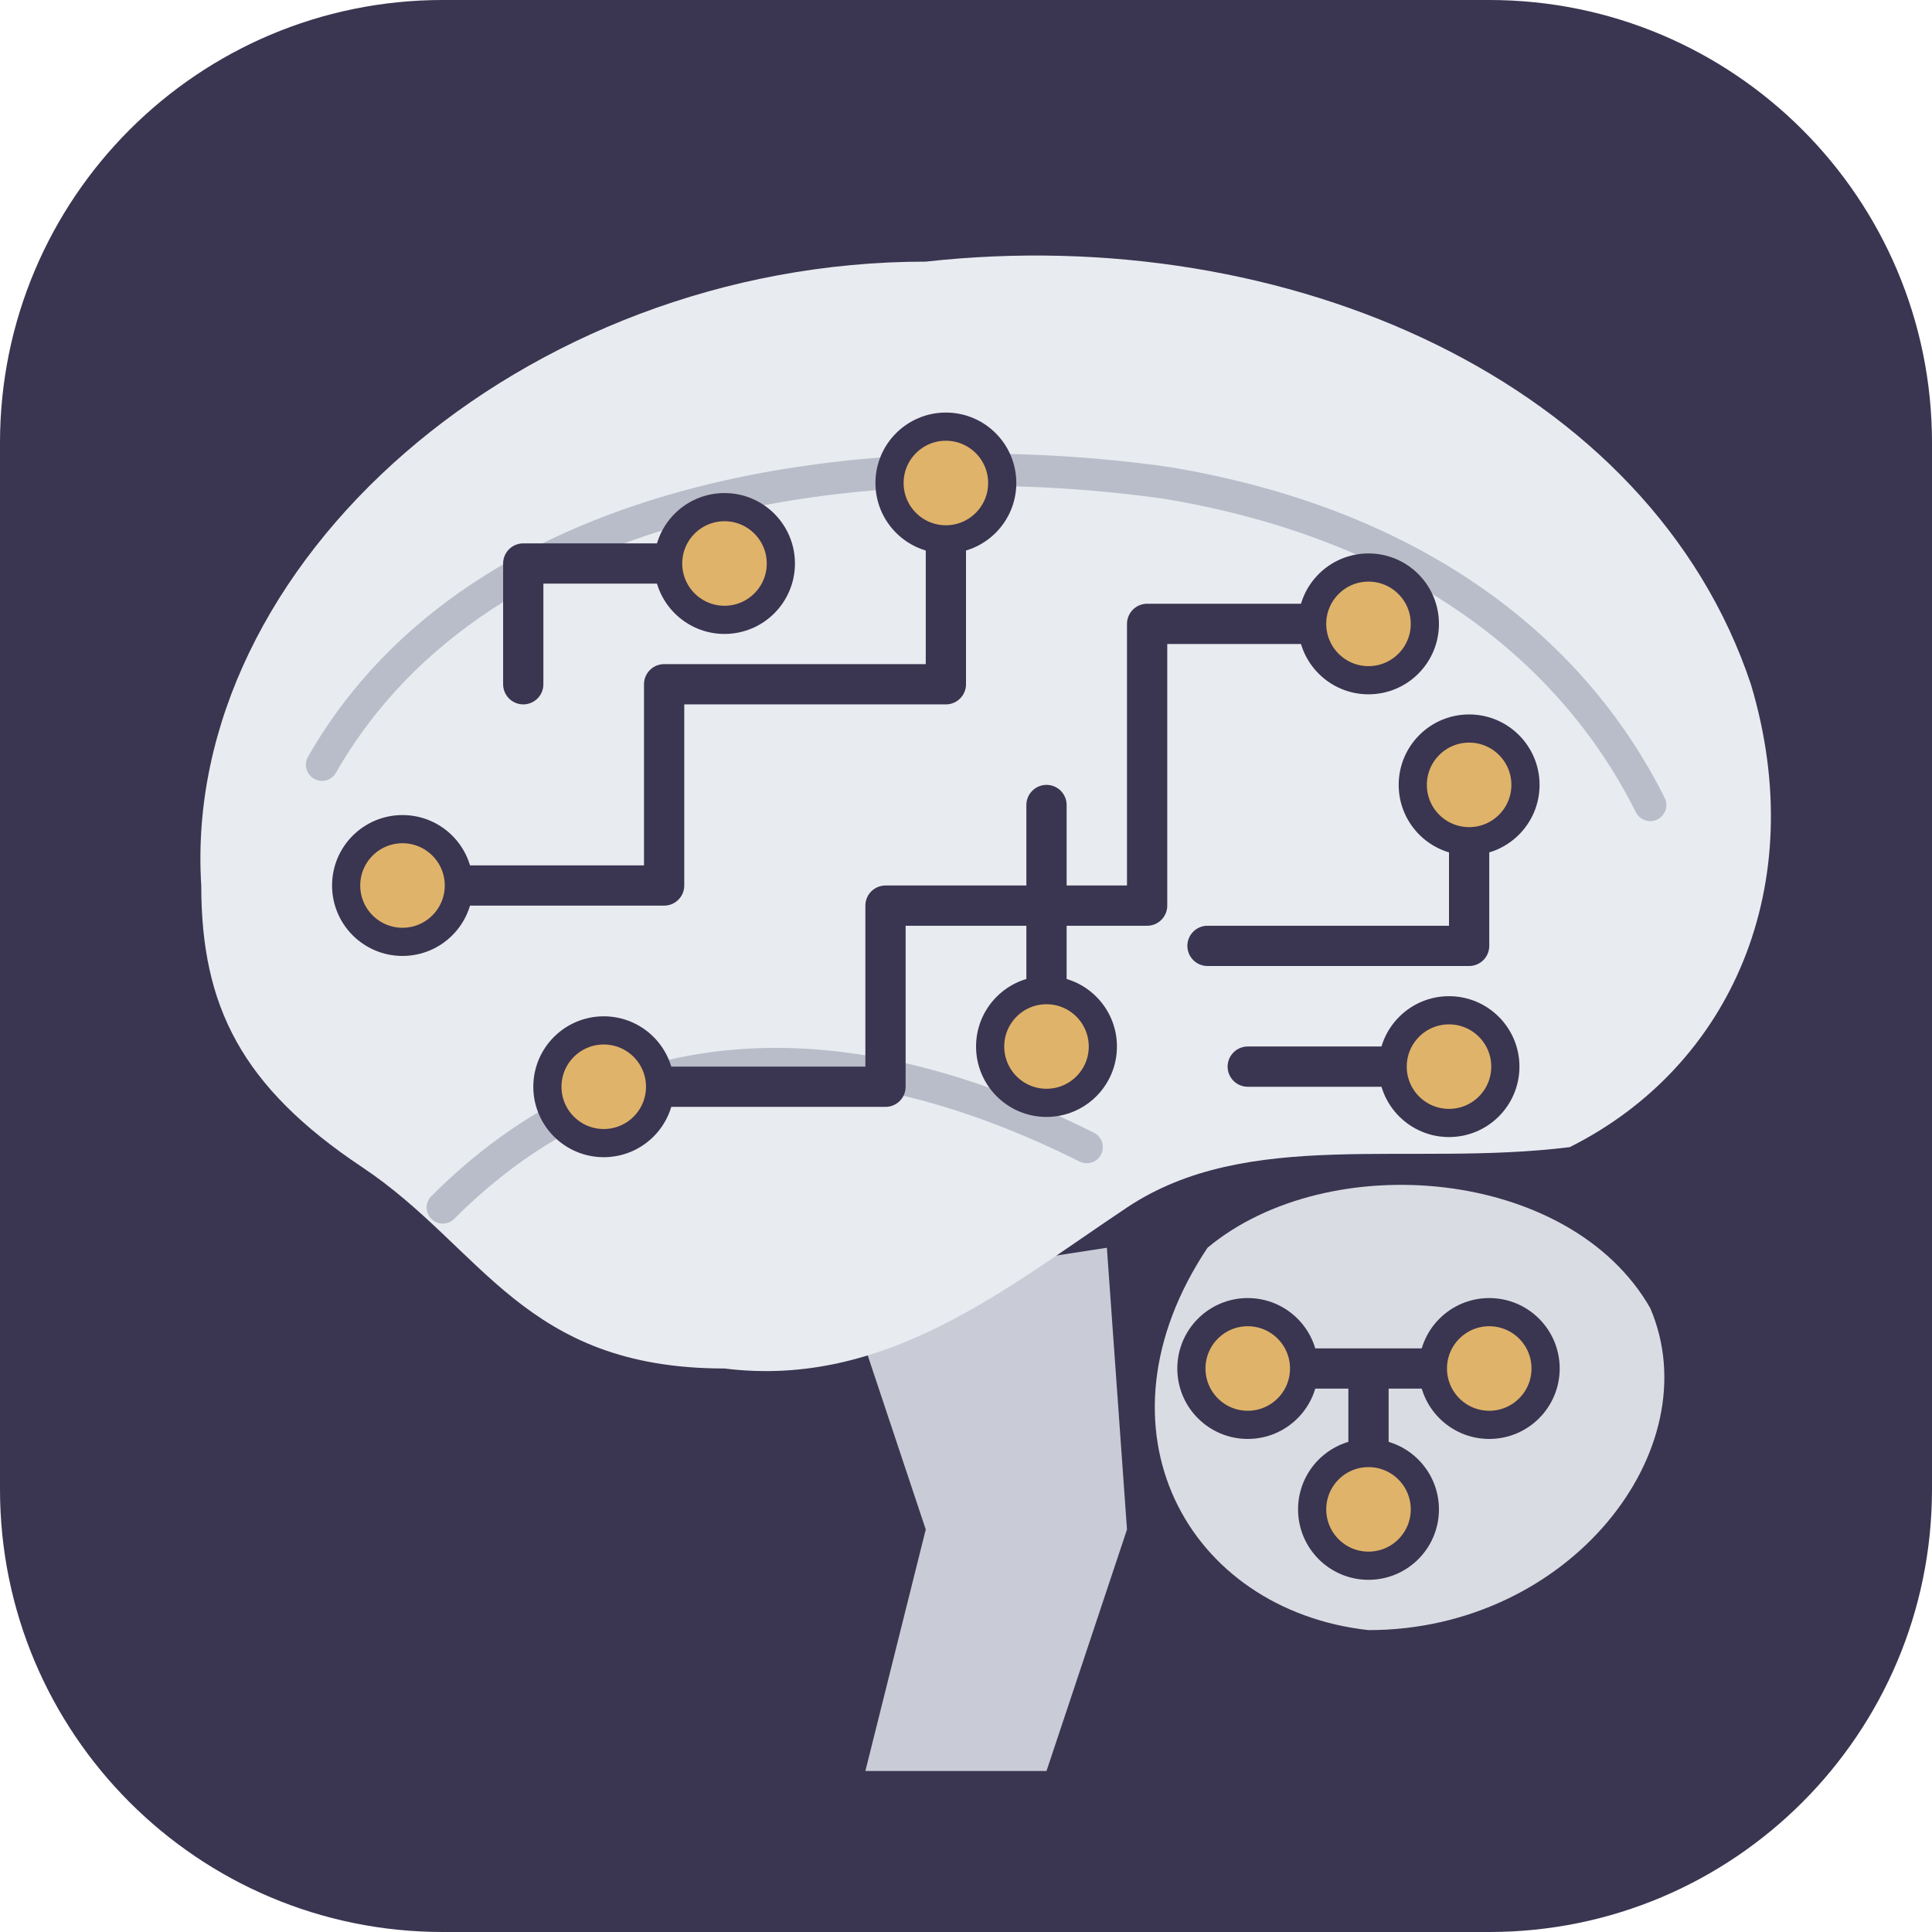
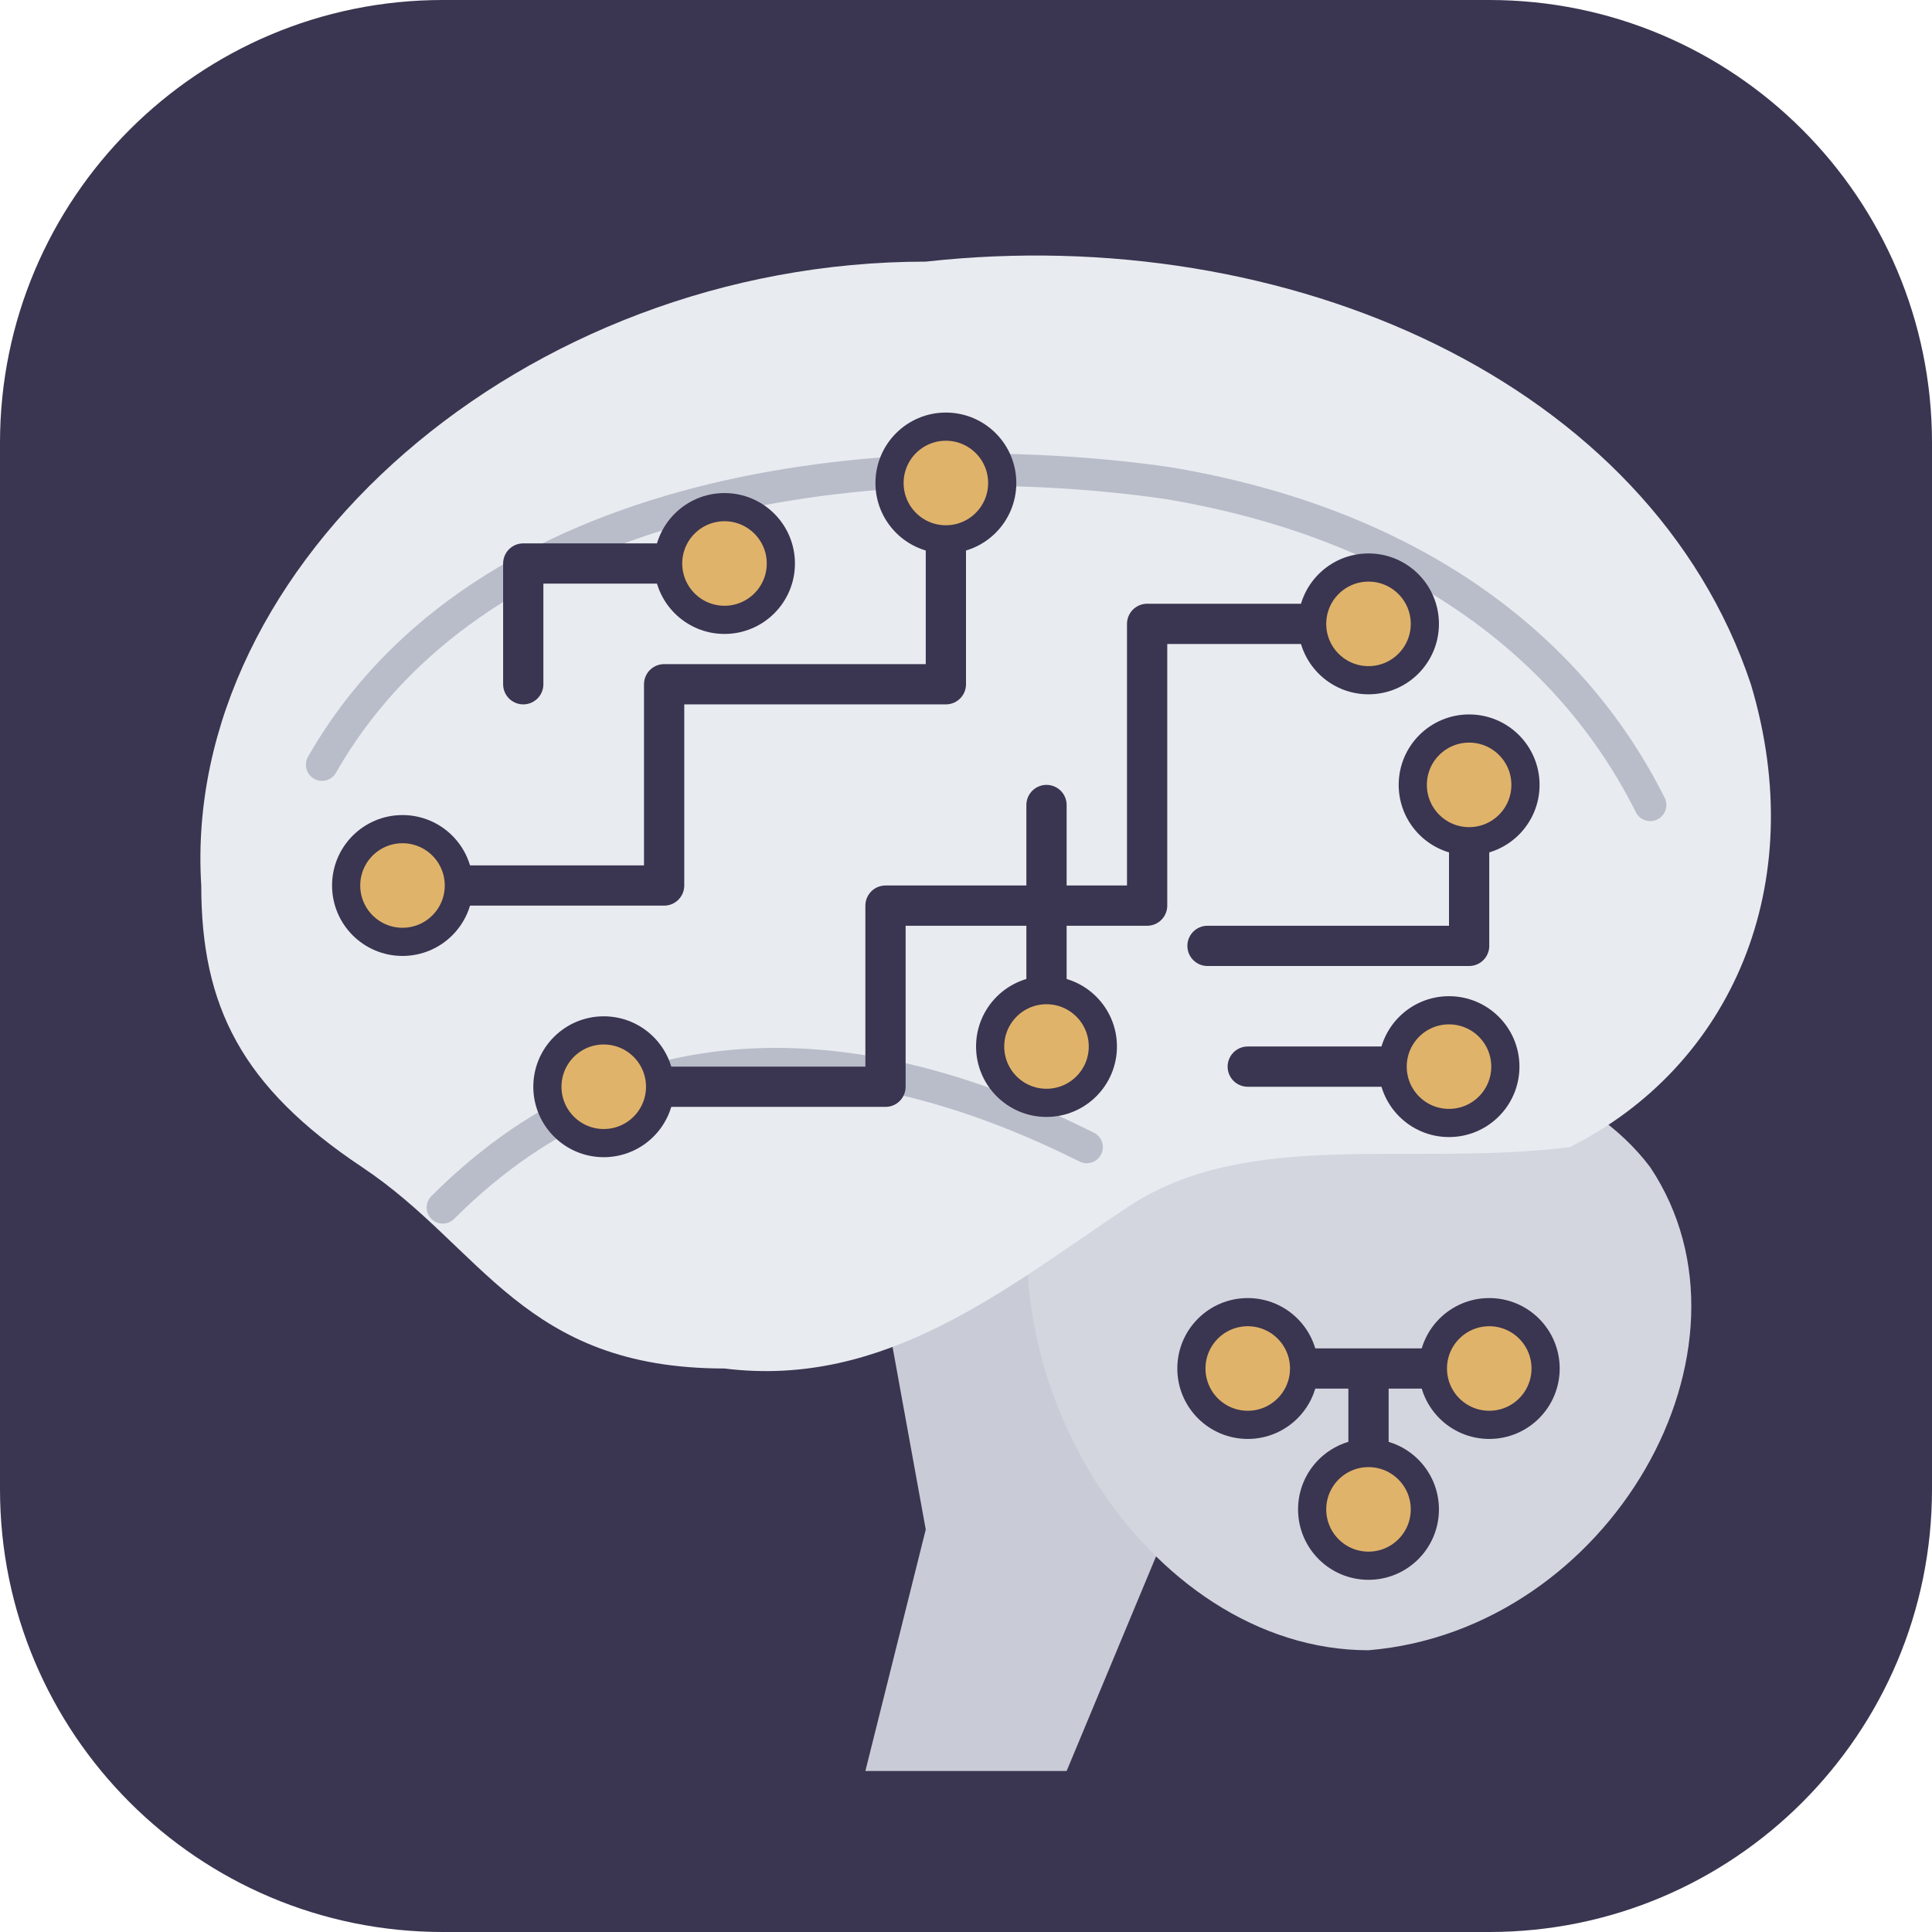
<svg xmlns="http://www.w3.org/2000/svg" viewBox="0 0 96 96">
  <rect width="96" height="96" rx="22" fill="#3a3550" />
-   <path d="M42 64 L55 62 L56 76 L52 88 L43 88 L46 76 Z" fill="#c9ccd6" />
-   <path d="M60 62 C66 57 78 58 82 65 C85 72 78 81 68 81 C59 80 54 71 60 62 Z" fill="#d9dce2" />
+   <path d="M42 54 L58 54 L58 76 L53 88 L43 88 L46 76 Z" fill="#c9ccd6" />
+   <path d="M52 56 C58 50 76 50 82 58 C88 67 80 81 68 82 C57 82 48 68 52 56 Z" fill="#d3d6df" />
  <path d="M10 44 C9 28 26 13 46 13 C64 11 82 19 87 34 C90 44 86 53 78 57 C70 58 62 56 56 60 C50 64 44 69 36 68 C26 68 24 62 18 58 C12 54 10 50 10 44 Z" fill="#e8ebf0" />
  <g fill="none" stroke="#b9bdc9" stroke-width="1.6" stroke-linecap="round">
    <path d="M22 60 C32 50 44 52 54 57 M16 38 C24 24 44 22 58 24 C70 26 78 32 82 40" />
  </g>
  <g fill="none" stroke="#3a3550" stroke-width="2" stroke-linecap="round" stroke-linejoin="round">
    <path d="M20 44 H33 V34 H47 V24 M30 54 H44 V45 H57 V31 H68 M60 47 H73 V39 M62 53 H72 M26 34 V28 H36 M52 40 V52 M62 68 H74 M68 68 V75" />
  </g>
  <g fill="#e0b36a" stroke="#3a3550" stroke-width="1.4">
    <circle cx="20" cy="44" r="2.8" />
    <circle cx="47" cy="24" r="2.8" />
    <circle cx="68" cy="31" r="2.8" />
    <circle cx="73" cy="39" r="2.8" />
    <circle cx="72" cy="53" r="2.8" />
    <circle cx="30" cy="54" r="2.8" />
    <circle cx="36" cy="28" r="2.8" />
    <circle cx="52" cy="52" r="2.8" />
    <circle cx="62" cy="68" r="2.8" />
    <circle cx="74" cy="68" r="2.8" />
    <circle cx="68" cy="75" r="2.8" />
  </g>
</svg>
